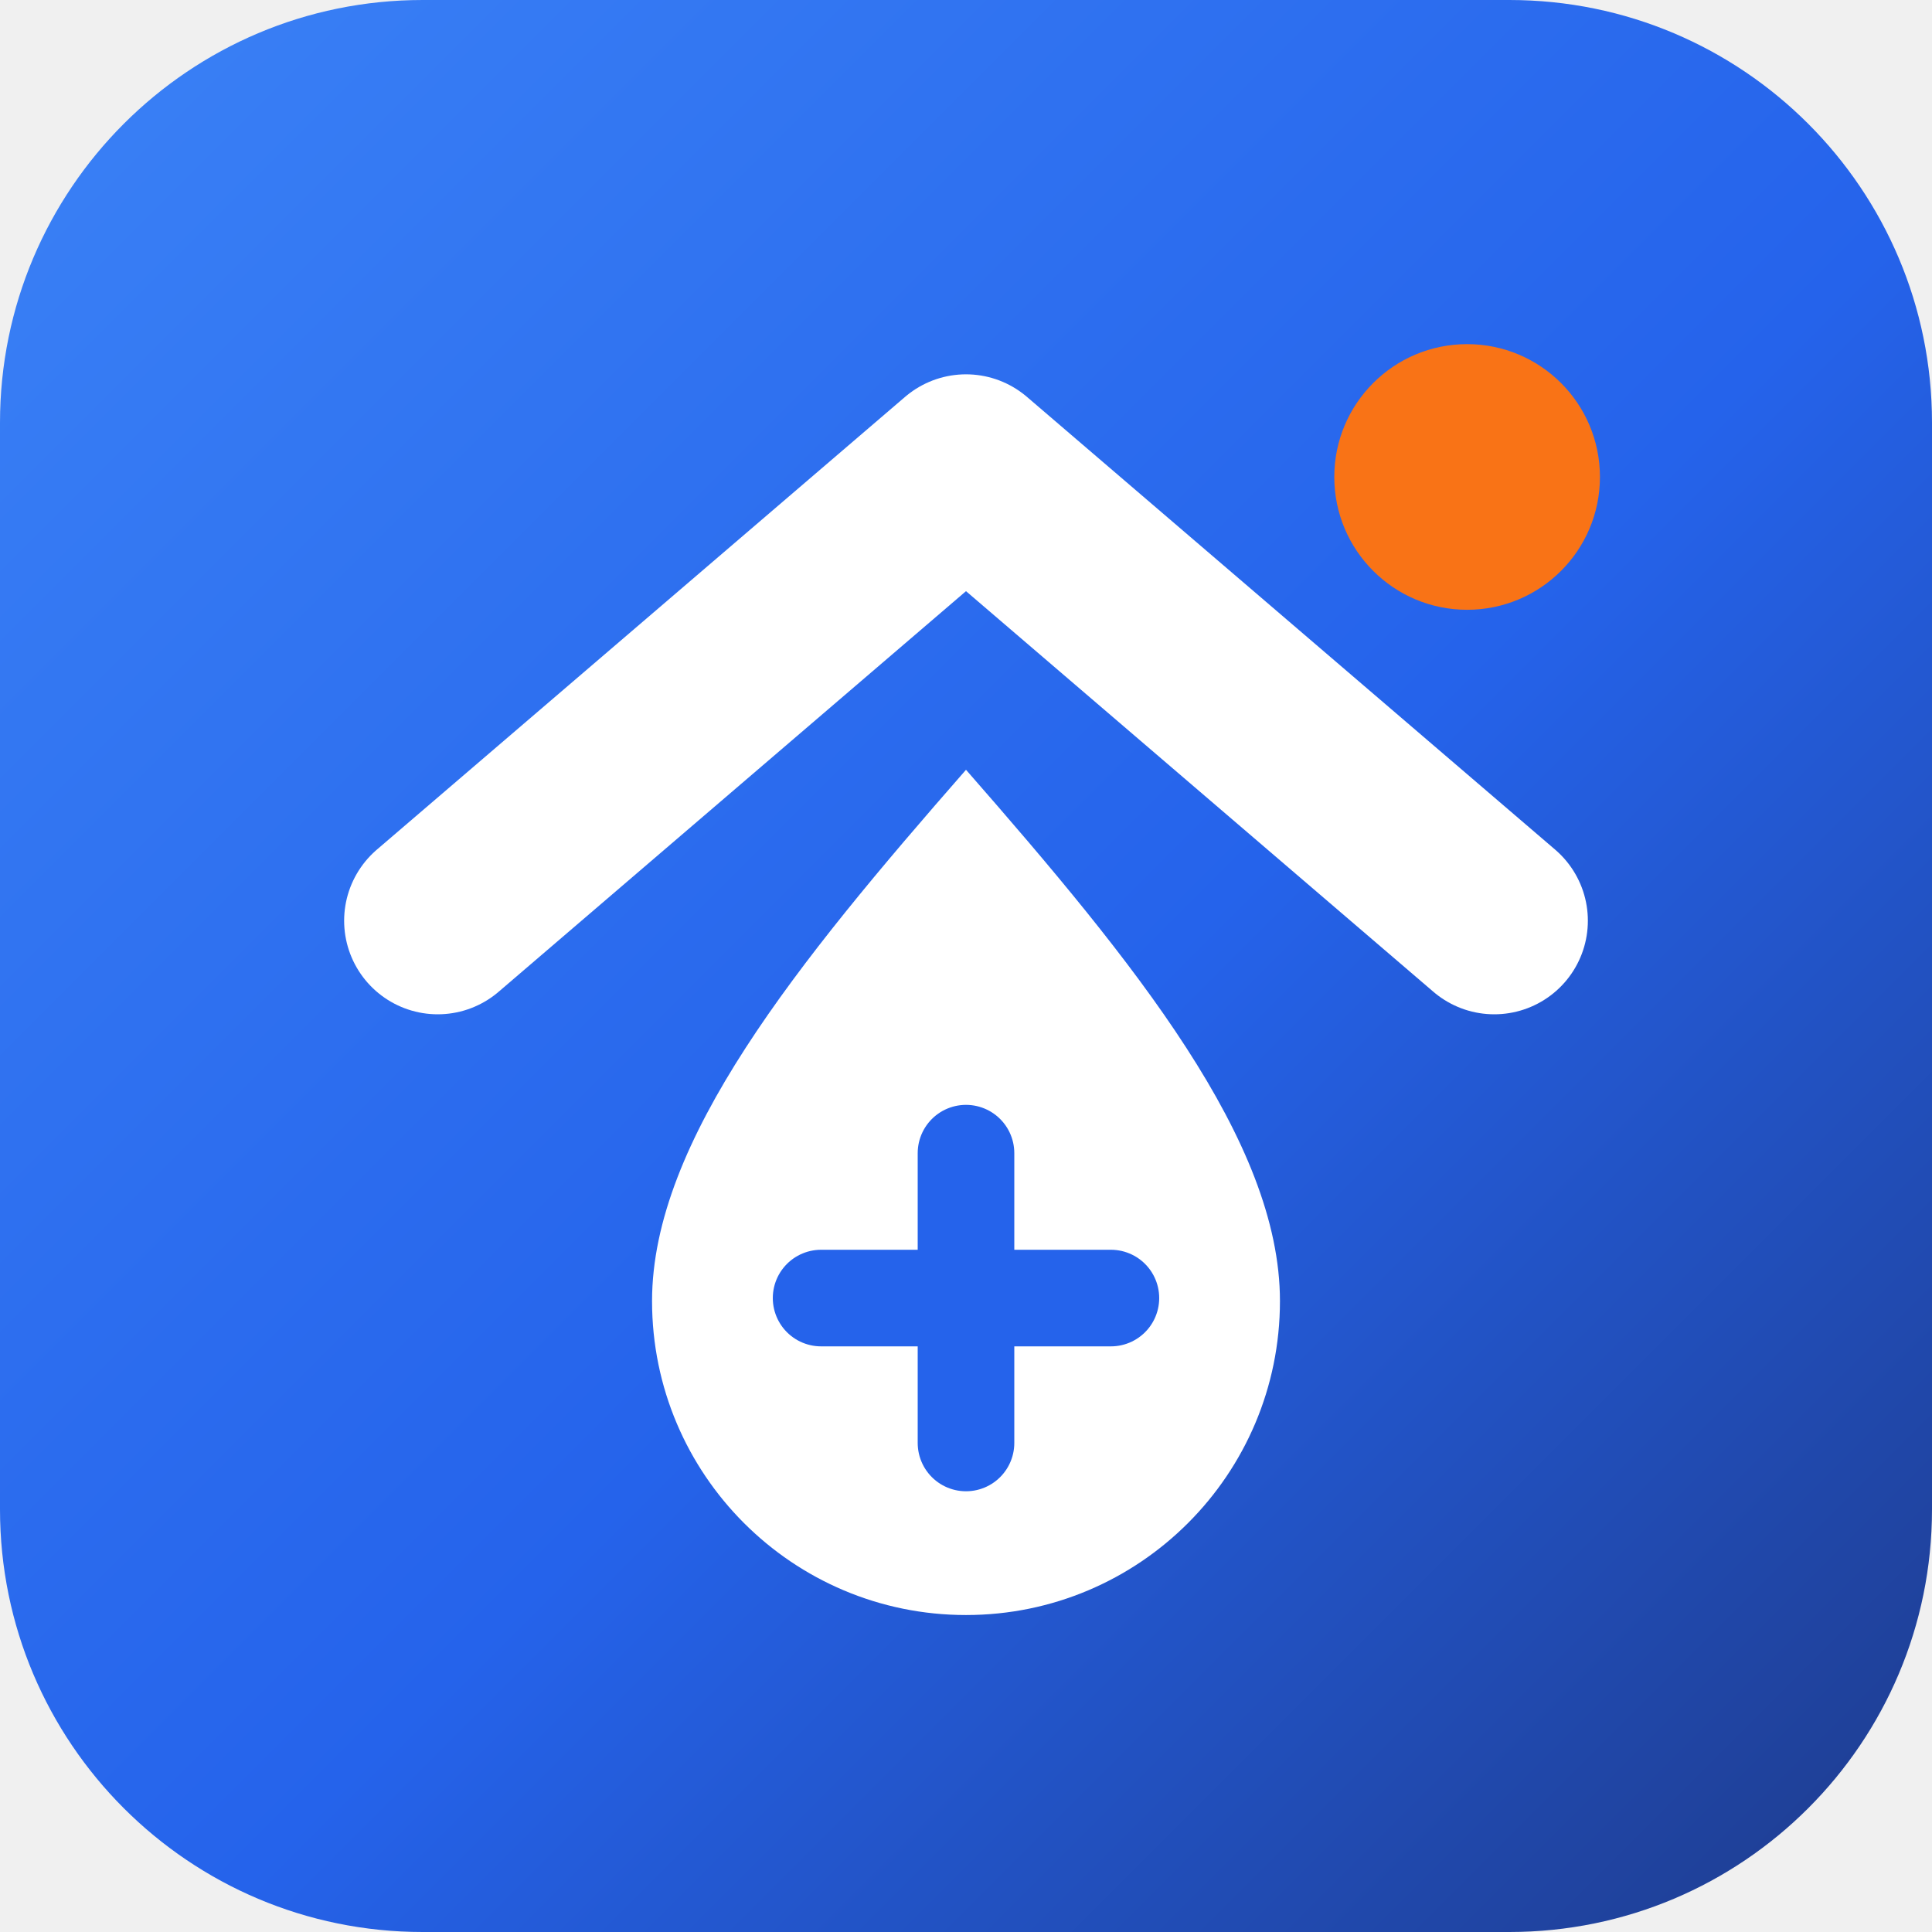
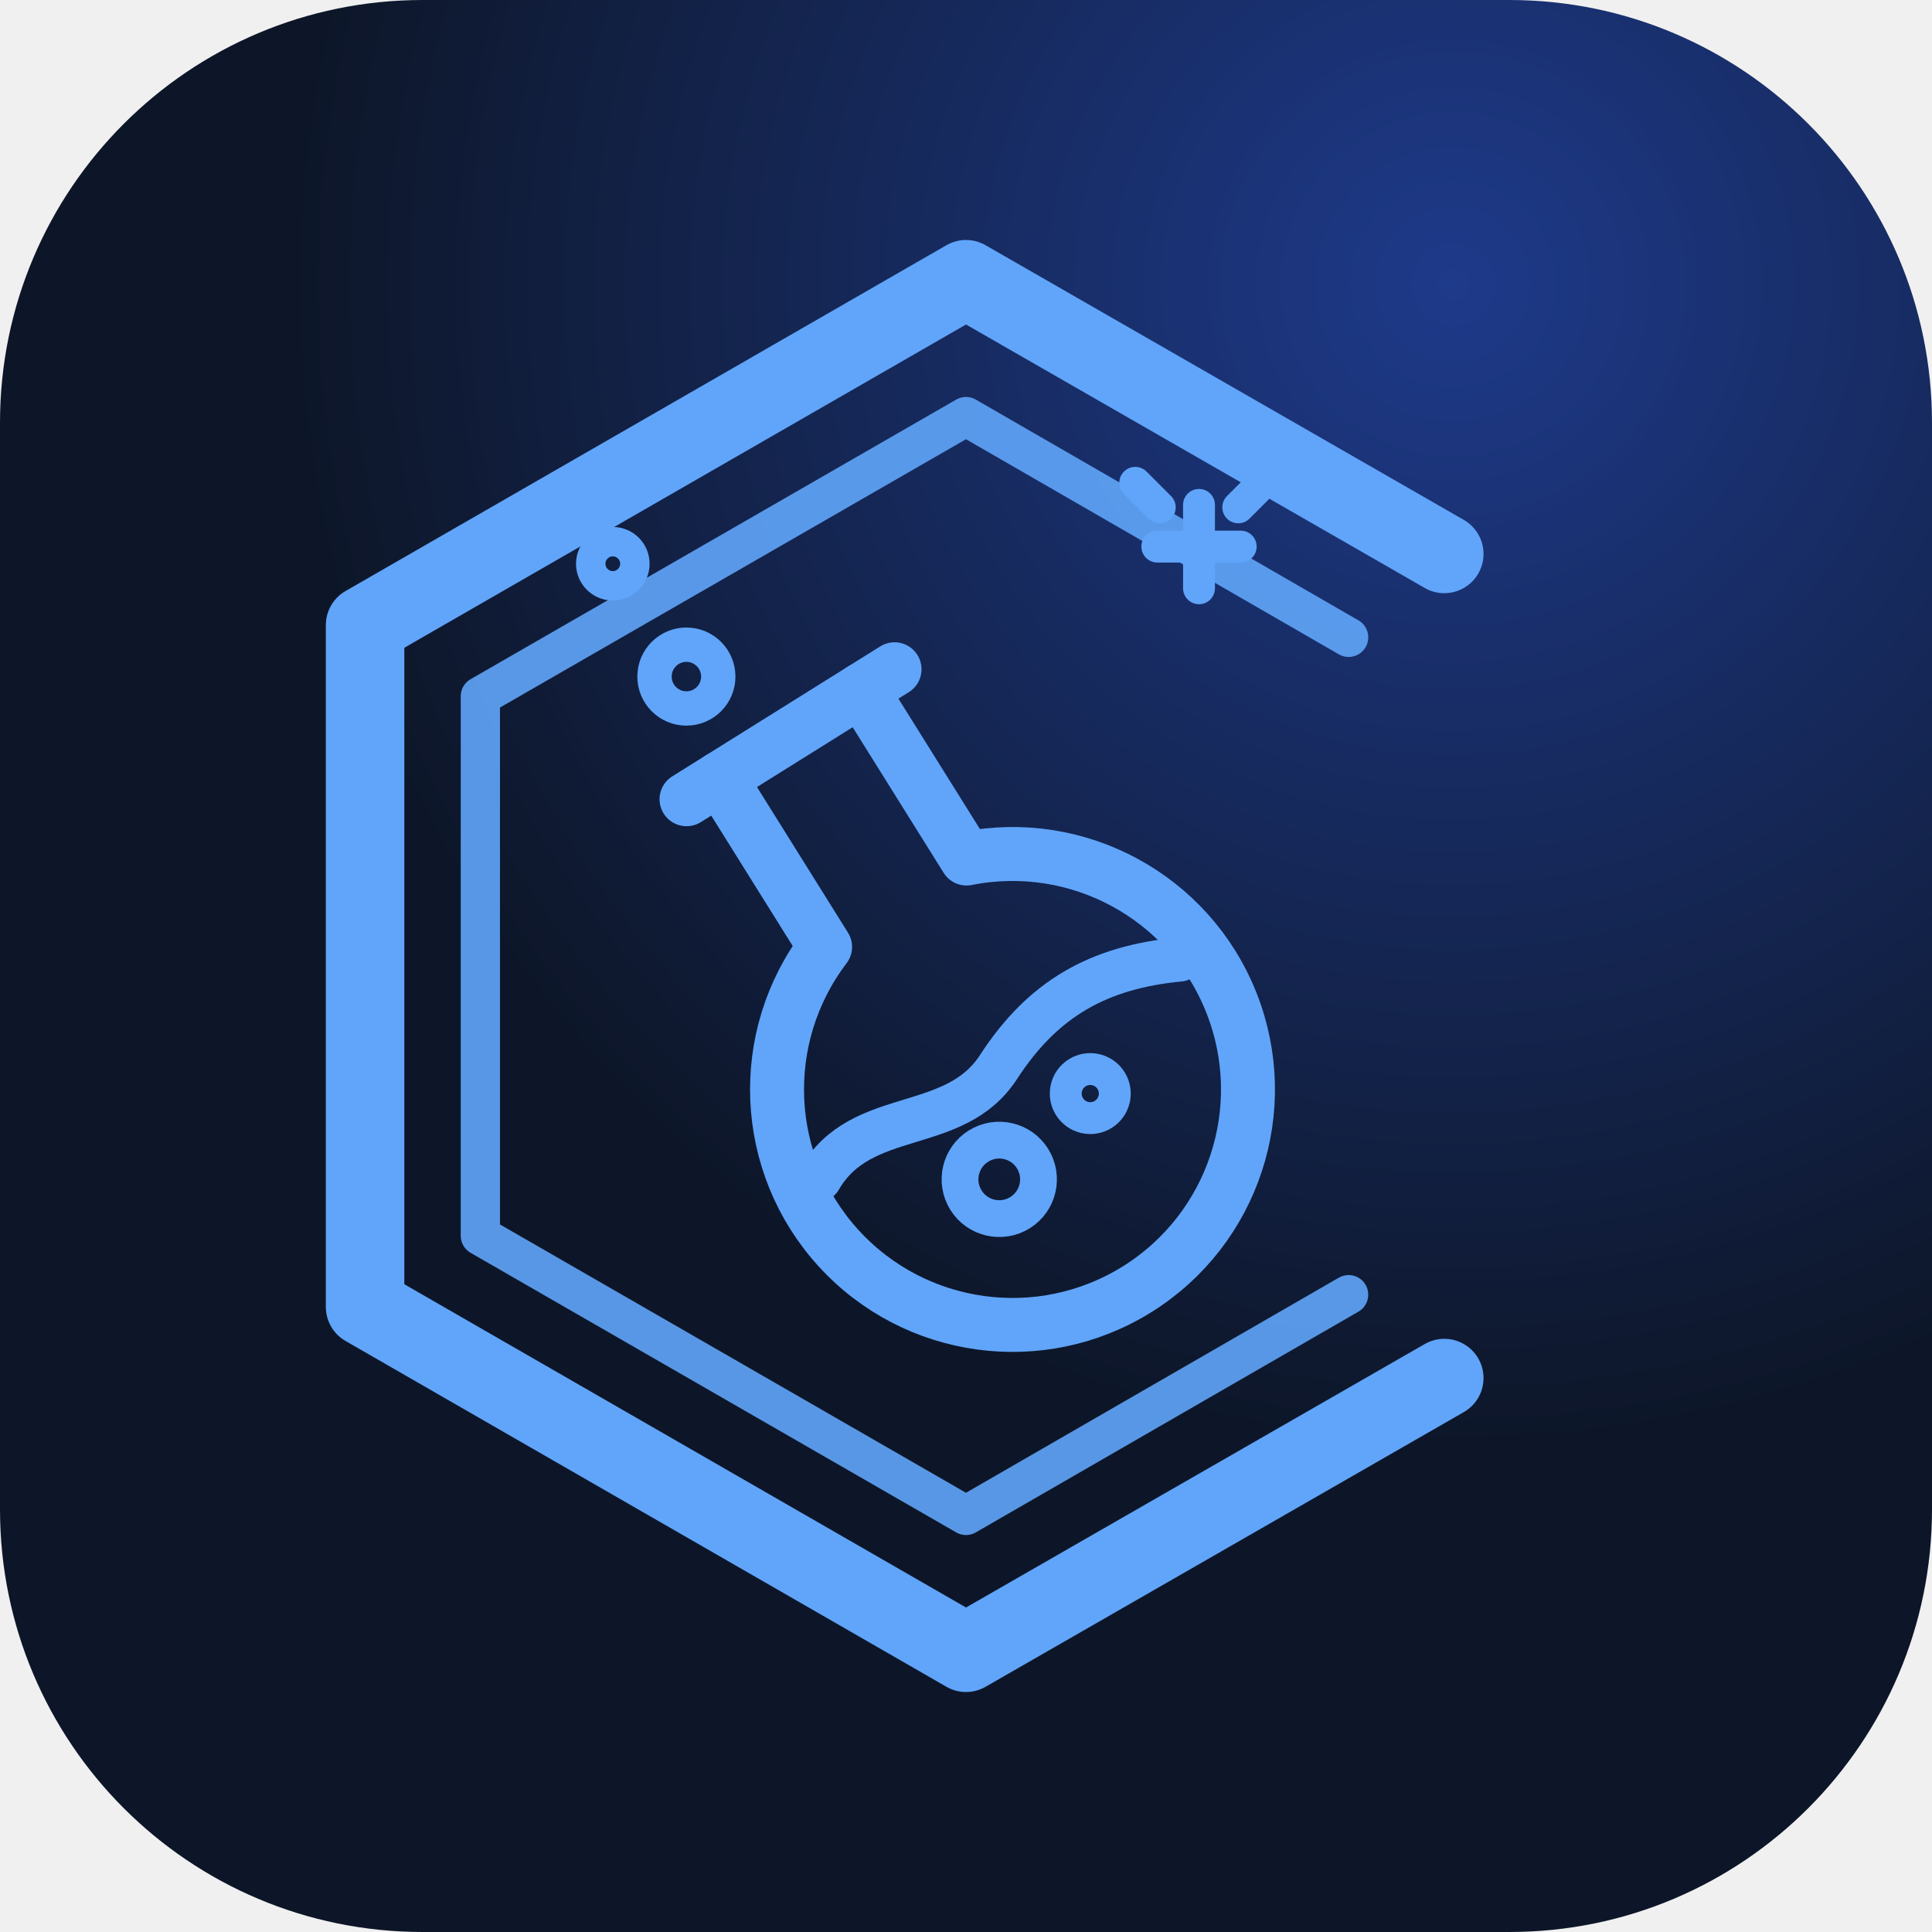
<svg xmlns="http://www.w3.org/2000/svg" viewBox="0 0 64 64">
  <defs>
-     <linearGradient id="g" x1="0" y1="0" x2="1" y2="1">
-       <stop offset="0" stop-color="#3b82f6" />
-       <stop offset=".55" stop-color="#2563eb" />
-       <stop offset="1" stop-color="#1e3a8a" />
-     </linearGradient>
+     <radialGradient id="g" cx=".75" cy=".15" r="1">
+       <stop offset="0" stop-color="#1e3a8a" />
+       <stop offset=".6" stop-color="#0d1628" />
+     </radialGradient>
  </defs>
  <rect width="64" height="64" rx="14" fill="url(#g)" />
-   <path d="M14.5 30.5 32 15.5l17.5 15" stroke="#fff" stroke-width="6.2" fill="none" stroke-linecap="round" stroke-linejoin="round" />
-   <path d="M32 25.5c-5.6 6.4-10.4 12.3-10.4 17.6a10.4 10.4 0 0 0 20.8 0c0-5.3-4.8-11.2-10.4-17.6z" fill="#fff" />
-   <path d="M32 38.2v9.6M27.2 43h9.6" stroke="#2563eb" stroke-width="3.2" stroke-linecap="round" />
-   <circle cx="48.6" cy="15.8" r="4.4" fill="#f97316" />
+   <g transform="translate(6 6) scale(.8125)" fill="none" stroke-linecap="round" stroke-linejoin="round">
+     <path d="M51.5 15.2 32 4 7.5 18.1v27.8L32 60l19.5-11.2" stroke="#60a5fa" stroke-width="3.2" />
+     <path d="M47.6 18.6 32 9.6 12.2 21v22L32 54.4l15.6-9" stroke="#60a5fa" stroke-width="1.6" opacity=".9" />
+     <g transform="rotate(-32 32 34)" stroke="#60a5fa" stroke-width="2.2">
+       <path d="M28.6 20.5v8.1a9.6 9.6 0 1 0 6.8 0v-8.1" />
+       <path d="M27 20.5h10" />
+       <path d="M23.4 36.5c3-1.6 5.6 1.4 8.6 0s5.6-1.3 8.6.2" stroke-width="1.8" />
+       <circle cx="29.6" cy="40.4" r="1.6" stroke-width="1.5" />
+       <circle cx="34.6" cy="39.4" r="1" stroke-width="1.3" />
+     </g>
+     <circle cx="20.6" cy="20.2" r="1.3" stroke="#60a5fa" stroke-width="1.4" />
+     <circle cx="17.6" cy="15.6" r=".9" stroke="#60a5fa" stroke-width="1.2" />
+     <path d="M41.5 13.2v3.4M39.8 14.9h3.4M38.9 12.3l1 1M44.1 12.3l-1 1" stroke="#60a5fa" stroke-width="1.3" />
+   </g>
</svg>
